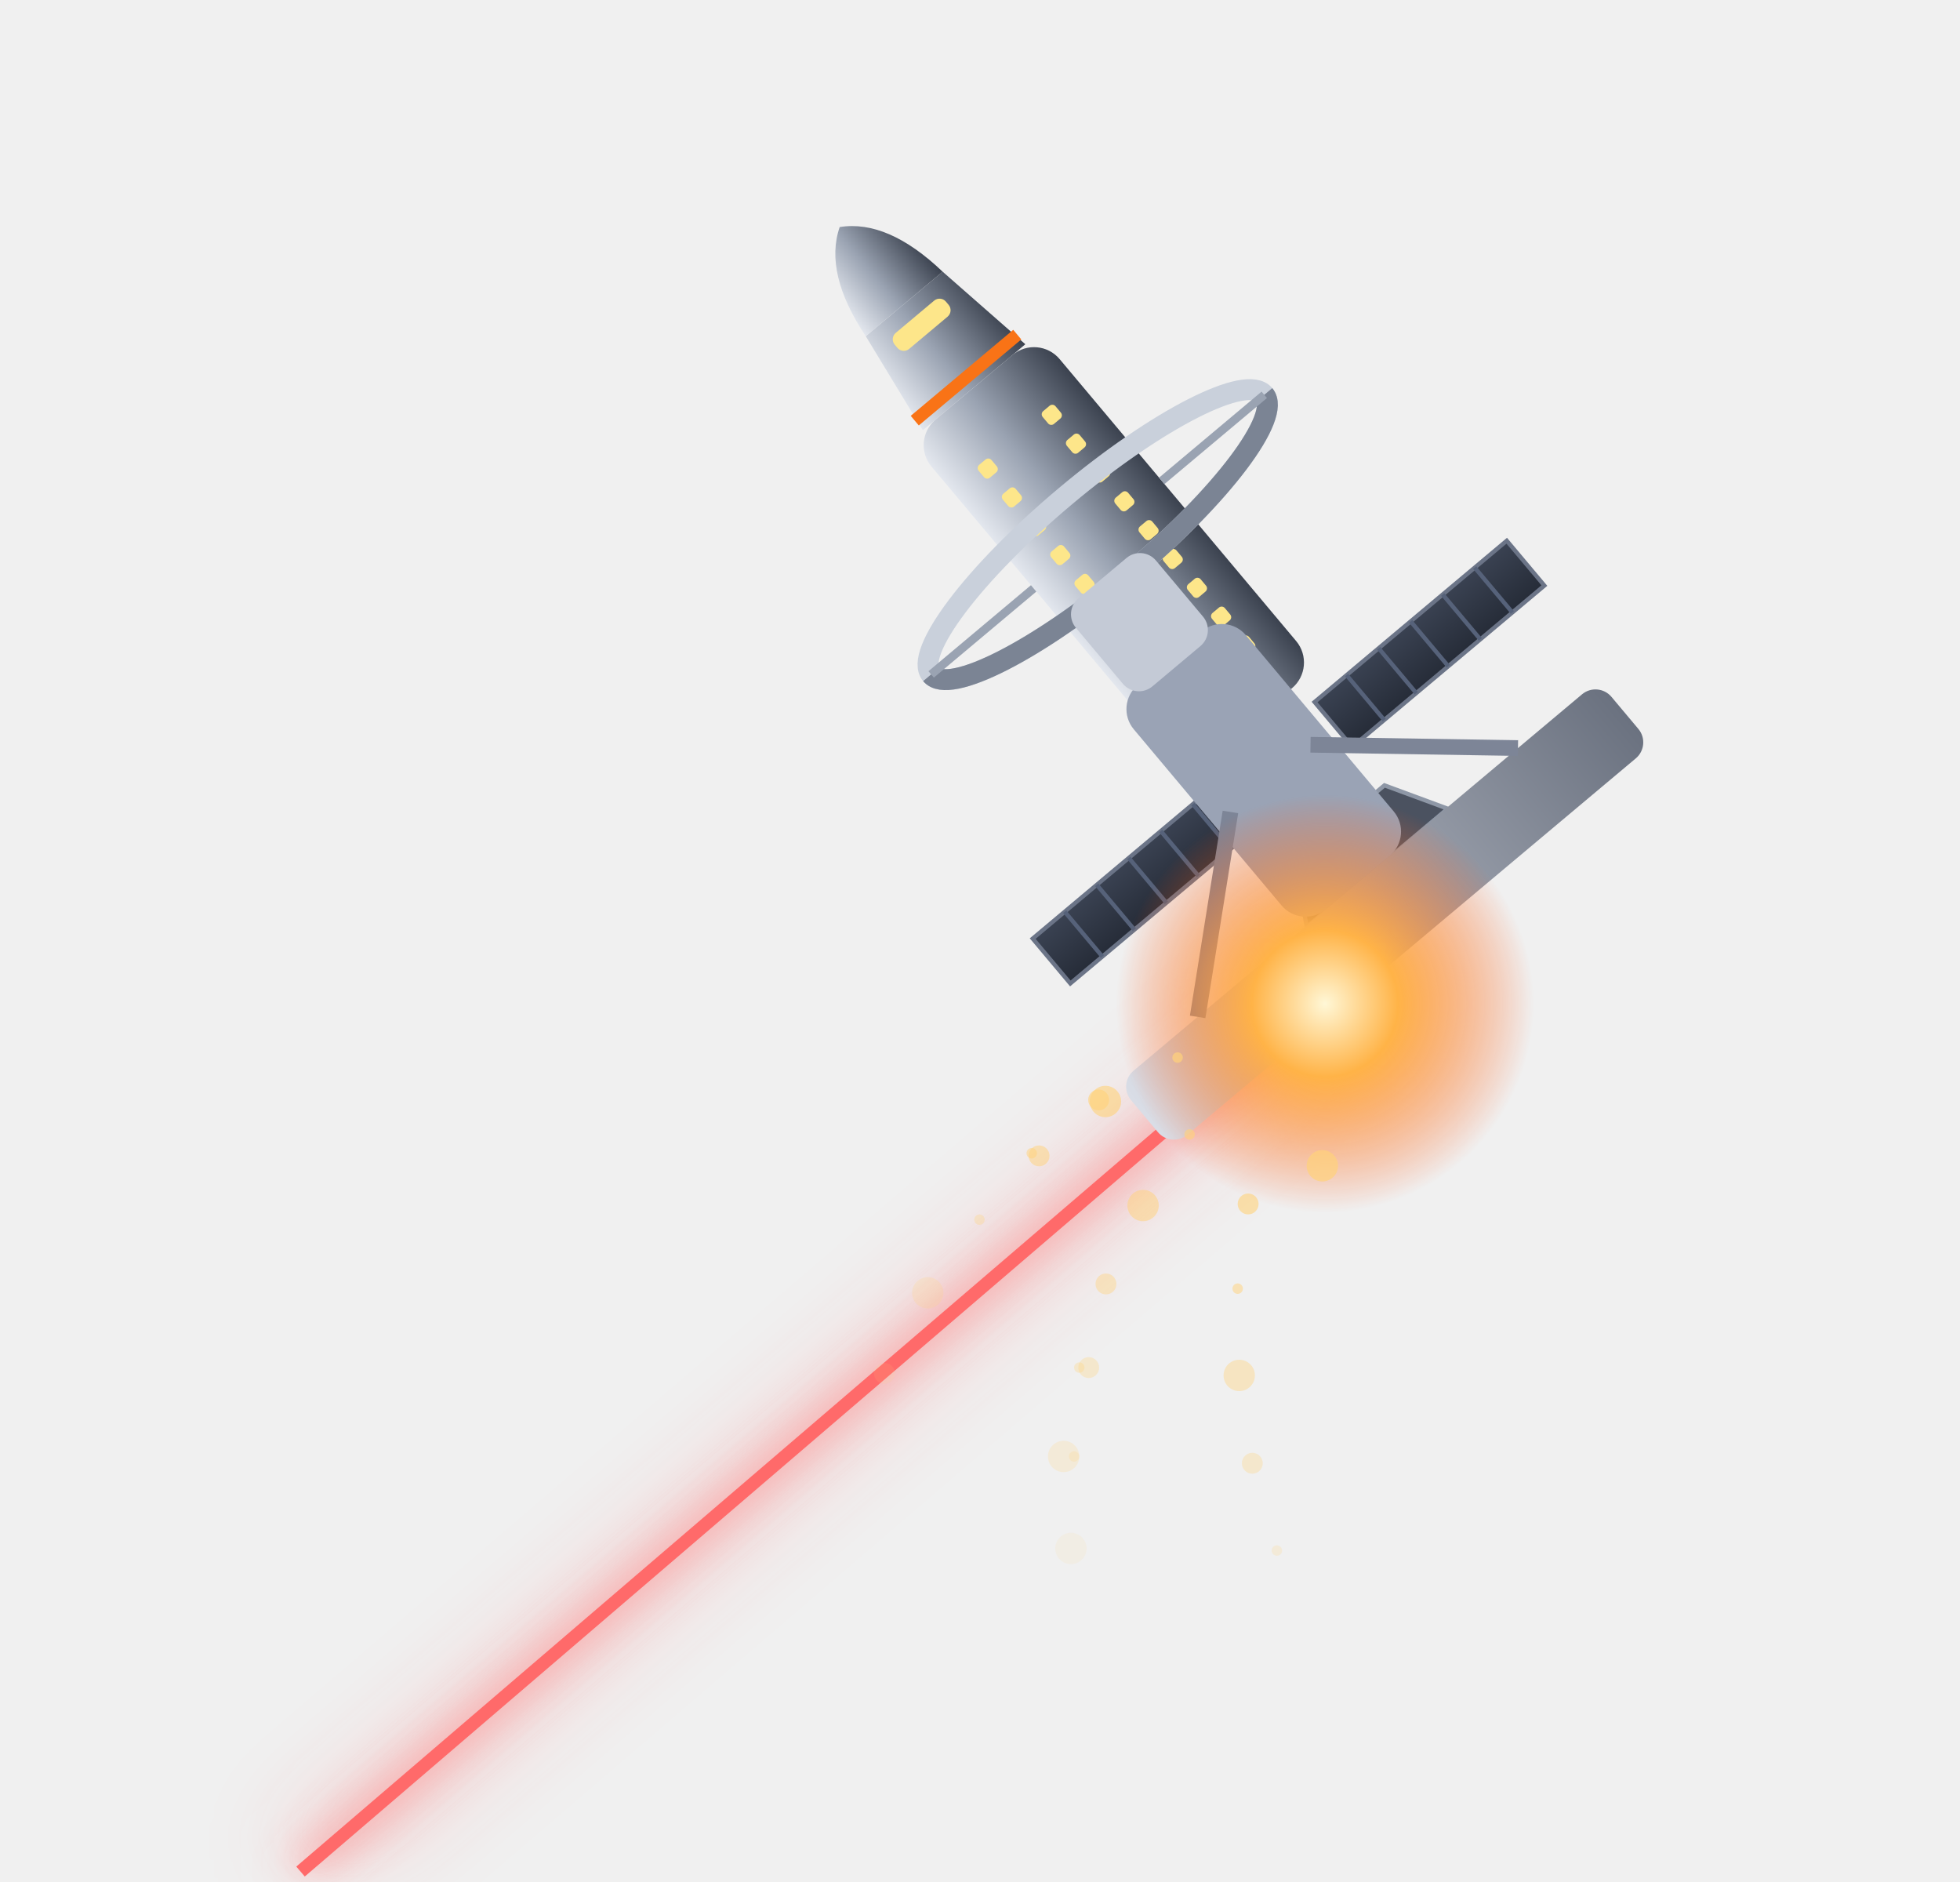
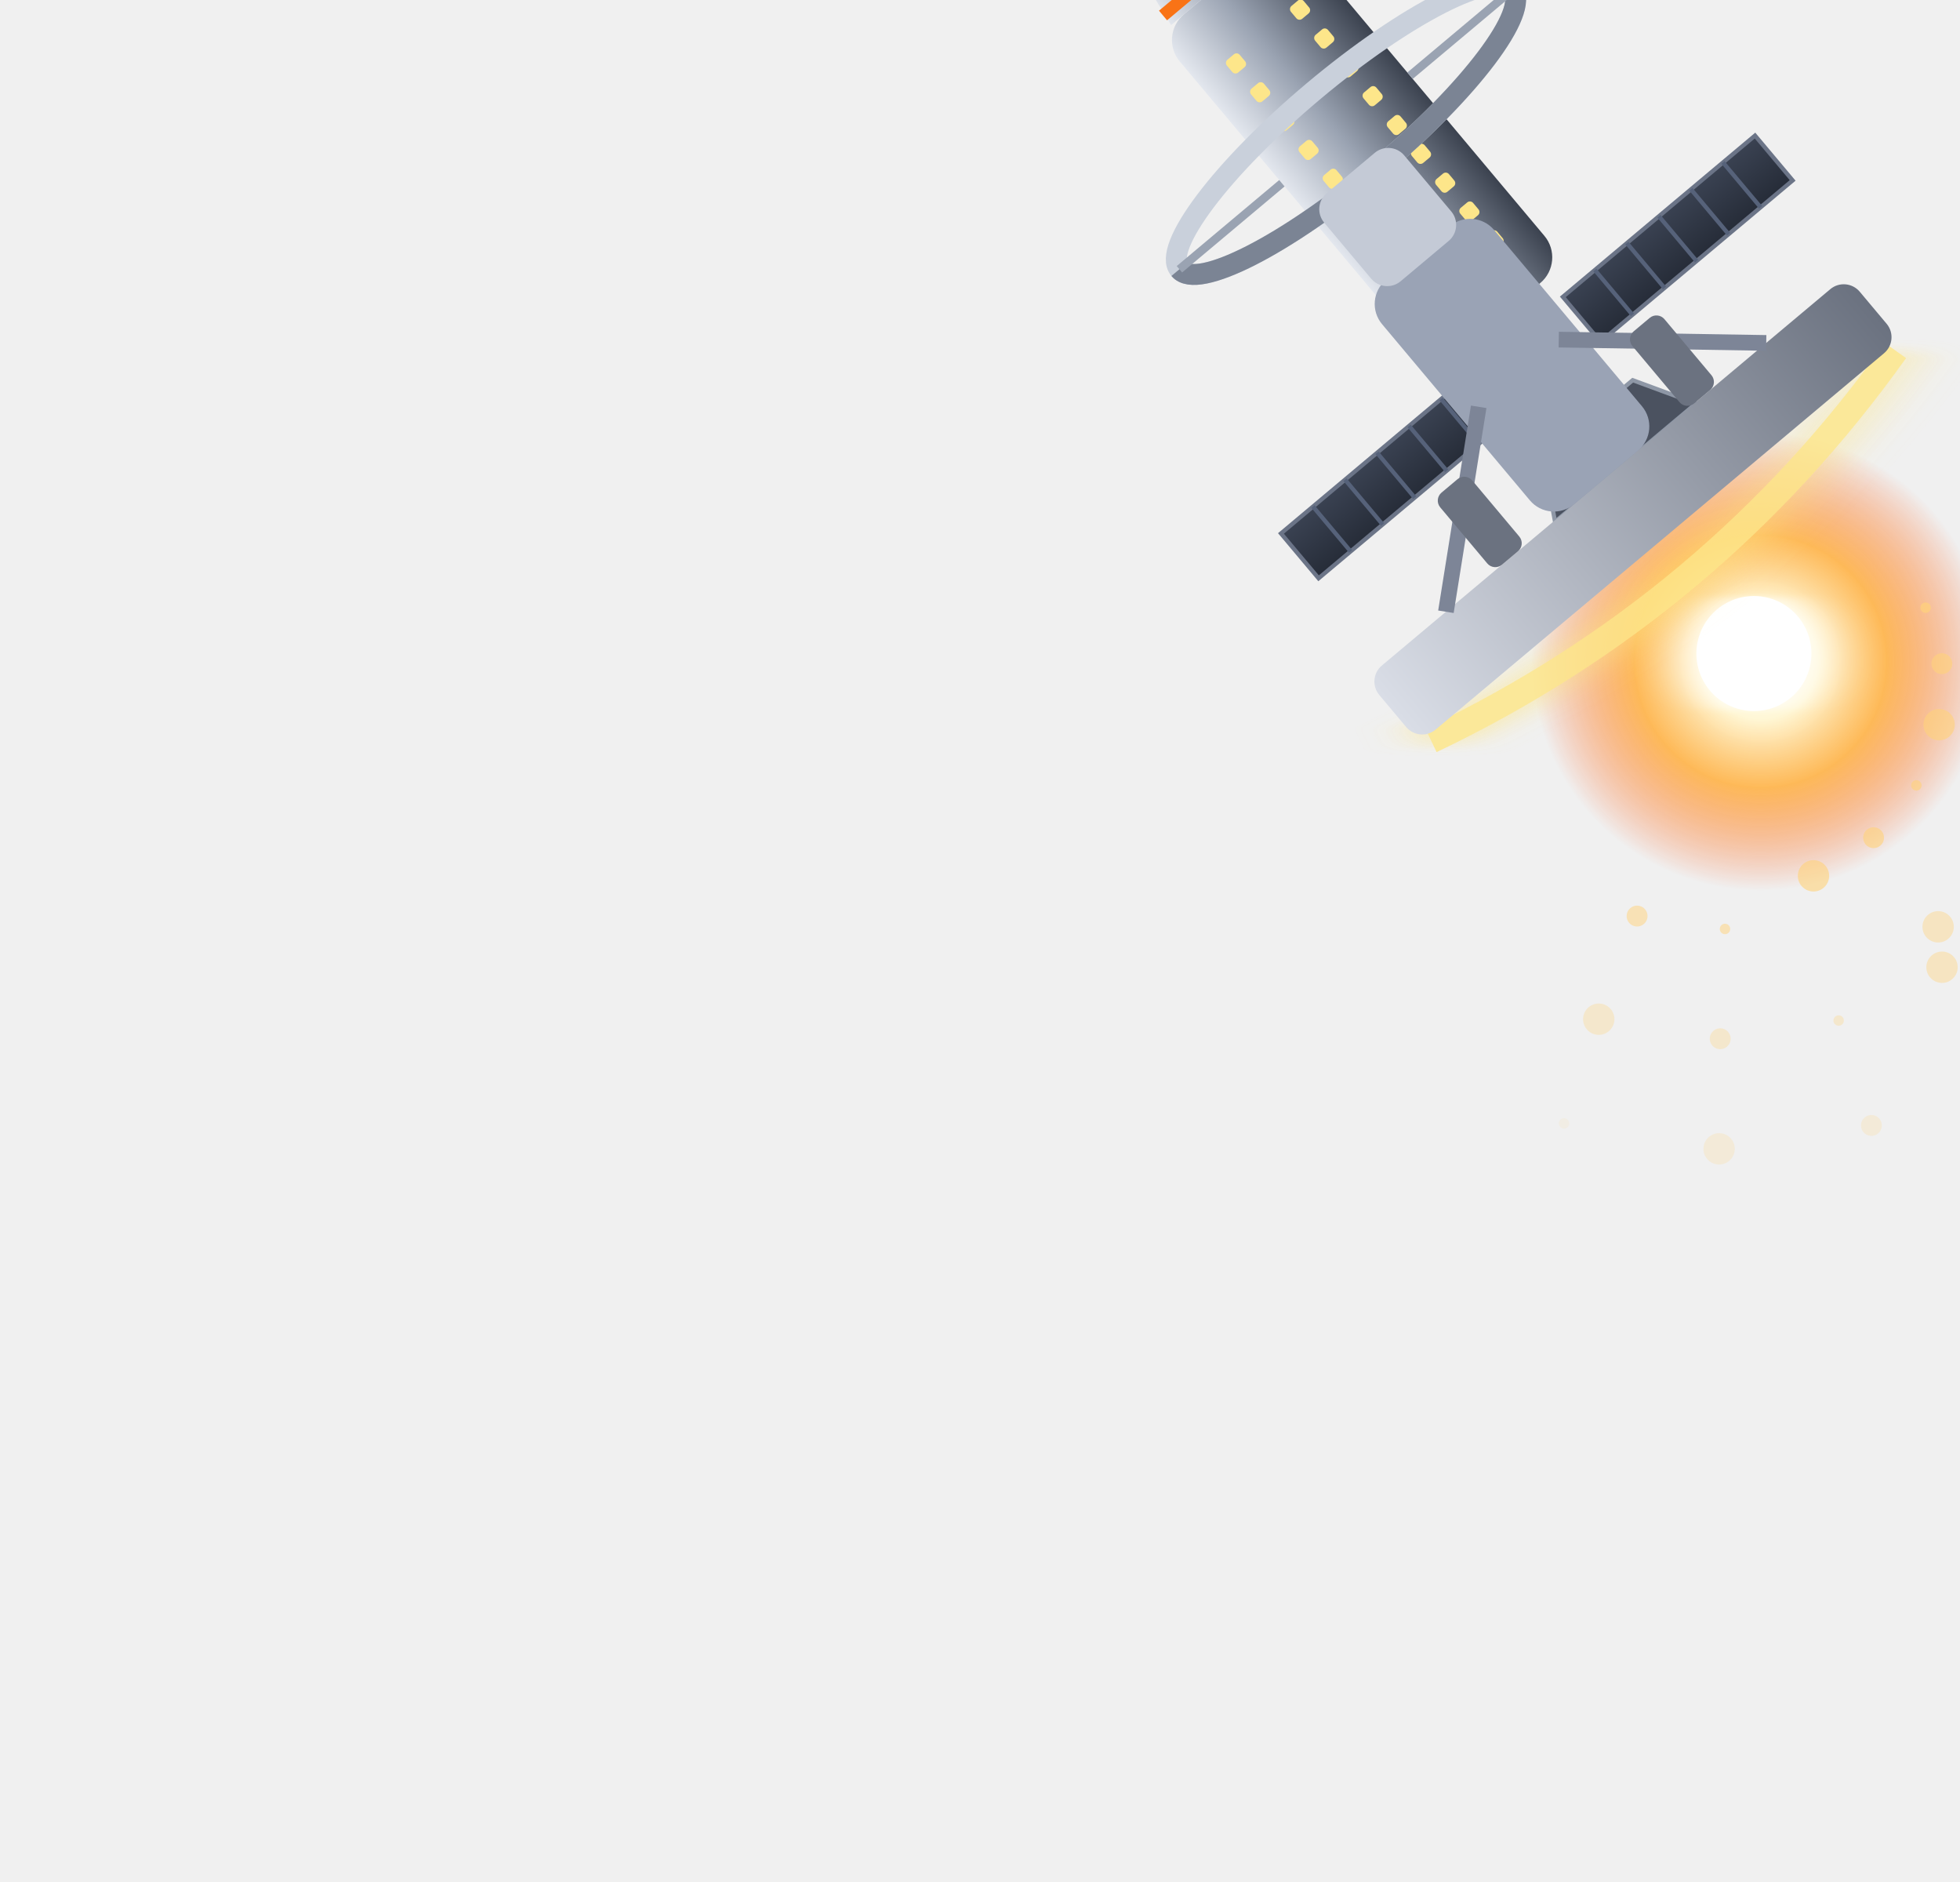
<svg xmlns="http://www.w3.org/2000/svg" viewBox="0 0 300 288" width="300" height="288">
  <defs>
    <filter id="glow" x="-50%" y="-50%" width="200%" height="200%">
      <feGaussianBlur stdDeviation="4" result="b" />
      <feMerge>
        <feMergeNode in="b" />
        <feMergeNode in="SourceGraphic" />
      </feMerge>
    </filter>
    <filter id="soft" x="-50%" y="-50%" width="200%" height="200%">
      <feGaussianBlur stdDeviation="9" />
    </filter>
    <radialGradient id="bg" cx="30%" cy="75%" r="85%">
      <stop offset="0%" stop-color="#2a1a2e" />
      <stop offset="100%" stop-color="#07060c" />
    </radialGradient>
    <linearGradient id="plate" x1="0" y1="0" x2="1" y2="0">
      <stop offset="0" stop-color="#d9dde6" stop-opacity="1" />
      <stop offset="1" stop-color="#6b7280" stop-opacity="1" />
    </linearGradient>
-     <radialGradient id="hit" cx="50%" cy="50%" r="50%">
-       <stop offset="0" stop-color="#fff7d6" stop-opacity="1" />
-       <stop offset="0.35" stop-color="#ffb347" stop-opacity="1" />
+     <radialGradient id="blast" cx="50%" cy="50%" r="50%">
+       <stop offset="0" stop-color="#ffffff" stop-opacity="1" />
+       <stop offset="0.25" stop-color="#fff7d6" stop-opacity="1" />
+       <stop offset="0.55" stop-color="#ffb347" stop-opacity="0.9" />
      <stop offset="1" stop-color="#ff5a1f" stop-opacity="0" />
    </radialGradient>
    <linearGradient id="shHull" x1="0" y1="0" x2="1" y2="0">
      <stop offset="0" stop-color="#e3e7ee" stop-opacity="1" />
      <stop offset="0.45" stop-color="#9aa3b2" stop-opacity="1" />
      <stop offset="1" stop-color="#3b424f" stop-opacity="1" />
    </linearGradient>
    <radialGradient id="shTank" cx="35%" cy="35%" r="70%">
      <stop offset="0" stop-color="#f4f6fa" stop-opacity="1" />
      <stop offset="0.55" stop-color="#a7b0be" stop-opacity="1" />
      <stop offset="1" stop-color="#4b5260" stop-opacity="1" />
    </radialGradient>
    <linearGradient id="shRad" x1="0" y1="0" x2="0" y2="1">
      <stop offset="0" stop-color="#3a4252" stop-opacity="1" />
      <stop offset="1" stop-color="#262c38" stop-opacity="1" />
    </linearGradient>
    <linearGradient id="shPv" x1="0" y1="0" x2="0" y2="1">
      <stop offset="0" stop-color="#1e3a8a" stop-opacity="1" />
      <stop offset="1" stop-color="#172554" stop-opacity="1" />
    </linearGradient>
  </defs>
-   <g transform="translate(46 56) scale(0.8)">
+   <g transform="translate(84 -6) scale(0.8)">
    <g transform="translate(206 96) rotate(-40) scale(0.8)">
      <path d="M-22,0 L22,0 L14,-14 L-14,-14 Z" fill="#4b5260" stroke="#8e97a6" stroke-width="1" />
      <path d="M-8,-14 L-8,-46 M8,-14 L8,-46 M8,-14 L-8,-26 M-8,-26 L8,-38 M8,-38 L-8,-46" stroke="#8e97a6" stroke-width="2" fill="none" />
      <rect x="-74" y="-40" width="60" height="14" fill="url(#shRad)" stroke="#6b7487" stroke-width="1" />
      <line x1="-64" y1="-40" x2="-64" y2="-26" stroke="#56627a" stroke-width="1" />
      <line x1="-54" y1="-40" x2="-54" y2="-26" stroke="#56627a" stroke-width="1" />
      <line x1="-44" y1="-40" x2="-44" y2="-26" stroke="#56627a" stroke-width="1" />
      <line x1="-34" y1="-40" x2="-34" y2="-26" stroke="#56627a" stroke-width="1" />
      <line x1="-24" y1="-40" x2="-24" y2="-26" stroke="#56627a" stroke-width="1" />
      <rect x="14" y="-40" width="60" height="14" fill="url(#shRad)" stroke="#6b7487" stroke-width="1" />
      <line x1="24" y1="-40" x2="24" y2="-26" stroke="#56627a" stroke-width="1" />
      <line x1="34" y1="-40" x2="34" y2="-26" stroke="#56627a" stroke-width="1" />
      <line x1="44" y1="-40" x2="44" y2="-26" stroke="#56627a" stroke-width="1" />
      <line x1="54" y1="-40" x2="54" y2="-26" stroke="#56627a" stroke-width="1" />
      <line x1="64" y1="-40" x2="64" y2="-26" stroke="#56627a" stroke-width="1" />
      <rect x="-20" y="-150" width="40" height="104" rx="8" fill="url(#shHull)" />
      <rect x="-12" y="-63" width="4" height="4" rx="1" fill="#fde68a" />
      <rect x="-12" y="-72" width="4" height="4" rx="1" fill="#fde68a" />
      <rect x="-12" y="-81" width="4" height="4" rx="1" fill="#fde68a" />
      <rect x="-12" y="-90" width="4" height="4" rx="1" fill="#fde68a" />
      <rect x="-12" y="-99" width="4" height="4" rx="1" fill="#fde68a" />
      <rect x="-12" y="-108" width="4" height="4" rx="1" fill="#fde68a" />
      <rect x="-12" y="-117" width="4" height="4" rx="1" fill="#fde68a" />
      <rect x="-12" y="-126" width="4" height="4" rx="1" fill="#fde68a" />
      <rect x="-12" y="-135" width="4" height="4" rx="1" fill="#fde68a" />
      <rect x="8" y="-63" width="4" height="4" rx="1" fill="#fde68a" />
      <rect x="8" y="-72" width="4" height="4" rx="1" fill="#fde68a" />
      <rect x="8" y="-81" width="4" height="4" rx="1" fill="#fde68a" />
      <rect x="8" y="-90" width="4" height="4" rx="1" fill="#fde68a" />
      <rect x="8" y="-99" width="4" height="4" rx="1" fill="#fde68a" />
      <rect x="8" y="-108" width="4" height="4" rx="1" fill="#fde68a" />
      <rect x="8" y="-117" width="4" height="4" rx="1" fill="#fde68a" />
      <rect x="8" y="-126" width="4" height="4" rx="1" fill="#fde68a" />
      <rect x="8" y="-135" width="4" height="4" rx="1" fill="#fde68a" />
      <ellipse cx="0" cy="-104" rx="52" ry="12" fill="none" stroke="#c9d0db" stroke-width="5" />
      <path d="M-52,-104 A52,12 0 0 0 52,-104" fill="none" stroke="#7b8494" stroke-width="5" />
      <line x1="-20" y1="-104" x2="-52" y2="-104" stroke="#9aa3b2" stroke-width="2" />
      <line x1="20" y1="-104" x2="52" y2="-104" stroke="#9aa3b2" stroke-width="2" />
      <path d="M-16,-150 L16,-150 L12,-176 L-12,-176 Z" fill="url(#shHull)" />
      <path d="M-12,-176 L12,-176 Q10,-194 0,-200 Q-10,-194 -12,-176 Z" fill="url(#shHull)" />
      <rect x="-8" y="-172" width="16" height="5" rx="2" fill="#fde68a" />
      <line x1="-16" y1="-153" x2="16" y2="-153" stroke="#f97316" stroke-width="3" />
    </g>
-     <line x1="0" y1="288" x2="196" y2="120" stroke="#ff3b3b" stroke-width="7" opacity="0.35" filter="url(#soft)" />
-     <line x1="0" y1="288" x2="196" y2="120" stroke="#ff6b6b" stroke-width="2.5" filter="url(#glow)" />
    <g transform="rotate(-40 210 108)">
+       <circle cx="210" cy="142" r="44" fill="url(#blast)" />
+       <circle cx="210" cy="140" r="11" fill="#ffffff" filter="url(#glow)" />
+       <circle cx="240.8" cy="154.4" r="1" fill="#ffd27a" opacity="0.7" />
+       <circle cx="250.8" cy="216.8" r="2" fill="#ffd27a" opacity="0.2" />
+       <circle cx="199" cy="209.1" r="3" fill="#ffd27a" opacity="0.4" />
+       <circle cx="171.9" cy="176.8" r="1" fill="#ffd27a" opacity="0.5" />
+       <circle cx="236.3" cy="164.6" r="2" fill="#ffd27a" opacity="0.6" />
+       <circle cx="225.5" cy="227.6" r="3" fill="#ffd27a" opacity="0.2" />
+       <circle cx="177.3" cy="204.2" r="1" fill="#ffd27a" opacity="0.3" />
+       <circle cx="160.6" cy="164.1" r="2" fill="#ffd27a" opacity="0.5" />
+       <circle cx="228.4" cy="173.2" r="3" fill="#ffd27a" opacity="0.6" />
+       <circle cx="197.3" cy="230.1" r="1" fill="#ffd27a" opacity="0.2" />
+       <circle cx="157.7" cy="192.3" r="2" fill="#ffd27a" opacity="0.3" />
+       <circle cx="252.4" cy="178.1" r="3" fill="#ffd27a" opacity="0.5" />
+       <circle cx="217.6" cy="179.3" r="1" fill="#ffd27a" opacity="0.6" />
+       <circle cx="169.2" cy="223.6" r="2" fill="#ffd27a" opacity="0.2" />
+       <circle cx="142.3" cy="174.5" r="3" fill="#ffd27a" opacity="0.3" />
+       <circle cx="239.5" cy="191.1" r="1" fill="#ffd27a" opacity="0.5" />
+       <circle cx="204.9" cy="181.7" r="2" fill="#ffd27a" opacity="0.6" />
+       <circle cx="144" cy="208.3" r="3" fill="#ffd27a" opacity="0.2" />
+       <circle cx="268.9" cy="191.2" r="1" fill="#ffd27a" opacity="0.3" />
+       <circle cx="222.7" cy="199.7" r="2" fill="#ffd27a" opacity="0.4" />
+       <circle cx="191.4" cy="179.9" r="3" fill="#ffd27a" opacity="0.6" />
+       <circle cx="124.4" cy="185.5" r="1" fill="#ffd27a" opacity="0.1" />
+       <circle cx="251.2" cy="208.6" r="2" fill="#ffd27a" opacity="0.3" />
+       <circle cx="203.4" cy="202.7" r="3" fill="#ffd27a" opacity="0.4" />
+       <path d="M152,113 Q210,128 268,113" stroke="#fde68a" stroke-width="5" fill="none" opacity="0.85" filter="url(#glow)" />
      <rect x="150" y="96" width="120" height="16" rx="4" fill="url(#plate)" />
      <rect x="196" y="40" width="28" height="56" rx="6" fill="#9aa3b5" />
      <rect x="200" y="20" width="20" height="22" rx="4" fill="#c4cad6" />
      <line x1="170" y1="96" x2="200" y2="70" stroke="#7d8597" stroke-width="3" />
      <line x1="250" y1="96" x2="220" y2="70" stroke="#7d8597" stroke-width="3" />
+       <rect x="182" y="78" width="8" height="18" rx="2" fill="#6b7280" />
+       <rect x="230" y="78" width="8" height="18" rx="2" fill="#6b7280" />
    </g>
-     <circle cx="196" cy="122" r="40" fill="url(#hit)" />
-     <circle cx="167.8" cy="132.3" r="1" fill="#ffd27a" opacity="0.7" />
-     <circle cx="150.8" cy="191.6" r="2" fill="#ffd27a" opacity="0.3" />
-     <circle cx="154" cy="140.7" r="3" fill="#ffd27a" opacity="0.6" />
-     <circle cx="148" cy="208.6" r="1" fill="#ffd27a" opacity="0.2" />
-     <circle cx="141.3" cy="151.1" r="2" fill="#ffd27a" opacity="0.5" />
-     <circle cx="147.4" cy="226.2" r="3" fill="#ffd27a" opacity="0.1" />
-     <circle cx="129.9" cy="163.3" r="1" fill="#ffd27a" opacity="0.3" />
-     <circle cx="181.3" cy="160.3" r="2" fill="#ffd27a" opacity="0.6" />
-     <circle cx="120" cy="177.3" r="3" fill="#ffd27a" opacity="0.2" />
-     <circle cx="179.3" cy="176.5" r="1" fill="#ffd27a" opacity="0.5" />
-     <circle cx="111.7" cy="192.7" r="2" fill="#ffd27a" opacity="0.1" />
-     <circle cx="179.6" cy="193.1" r="3" fill="#ffd27a" opacity="0.4" />
-     <circle cx="170.1" cy="147" r="1" fill="#ffd27a" opacity="0.6" />
-     <circle cx="182.1" cy="209.9" r="2" fill="#ffd27a" opacity="0.3" />
-     <circle cx="161.2" cy="160.6" r="3" fill="#ffd27a" opacity="0.5" />
-     <circle cx="186.8" cy="226.6" r="1" fill="#ffd27a" opacity="0.2" />
-     <circle cx="154.1" cy="175.6" r="2" fill="#ffd27a" opacity="0.4" />
-     <circle cx="195.5" cy="153" r="3" fill="#ffd27a" opacity="0.7" />
-     <circle cx="149" cy="191.6" r="1" fill="#ffd27a" opacity="0.3" />
-     <circle cx="152.7" cy="140.4" r="2" fill="#ffd27a" opacity="0.6" />
-     <circle cx="146" cy="208.6" r="3" fill="#ffd27a" opacity="0.2" />
-     <circle cx="139.9" cy="150.6" r="1" fill="#ffd27a" opacity="0.5" />
  </g>
</svg>
